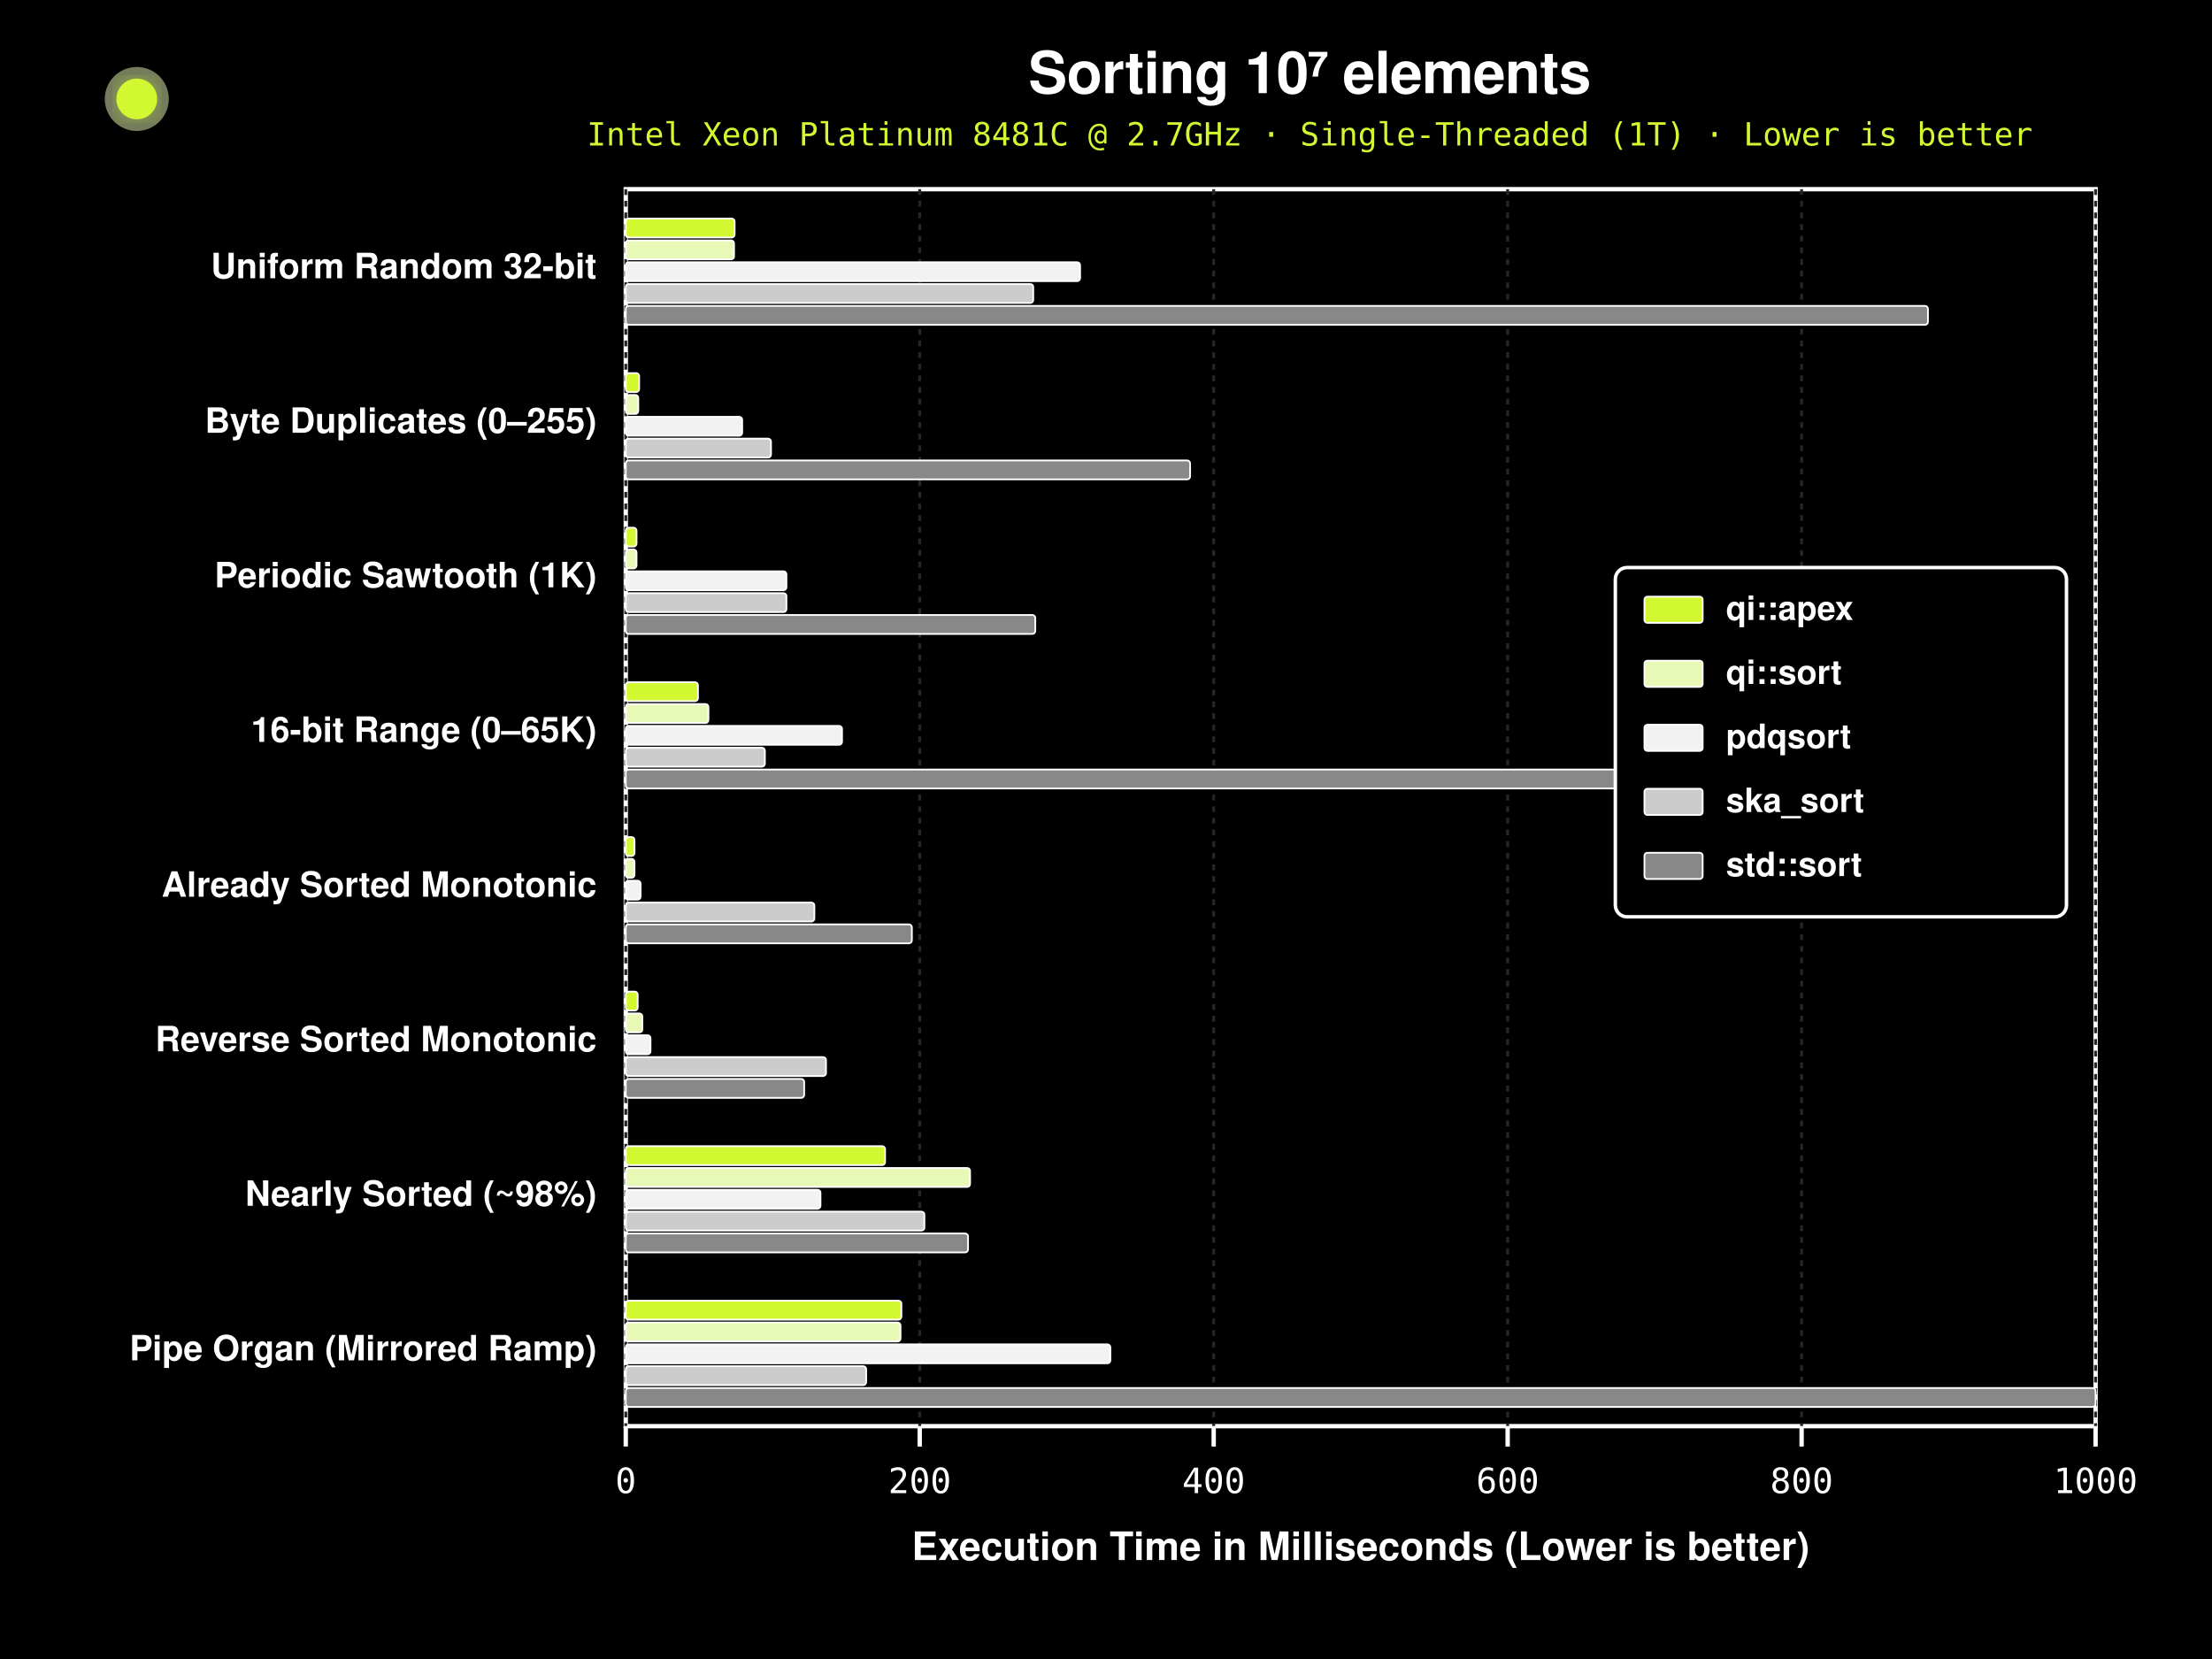
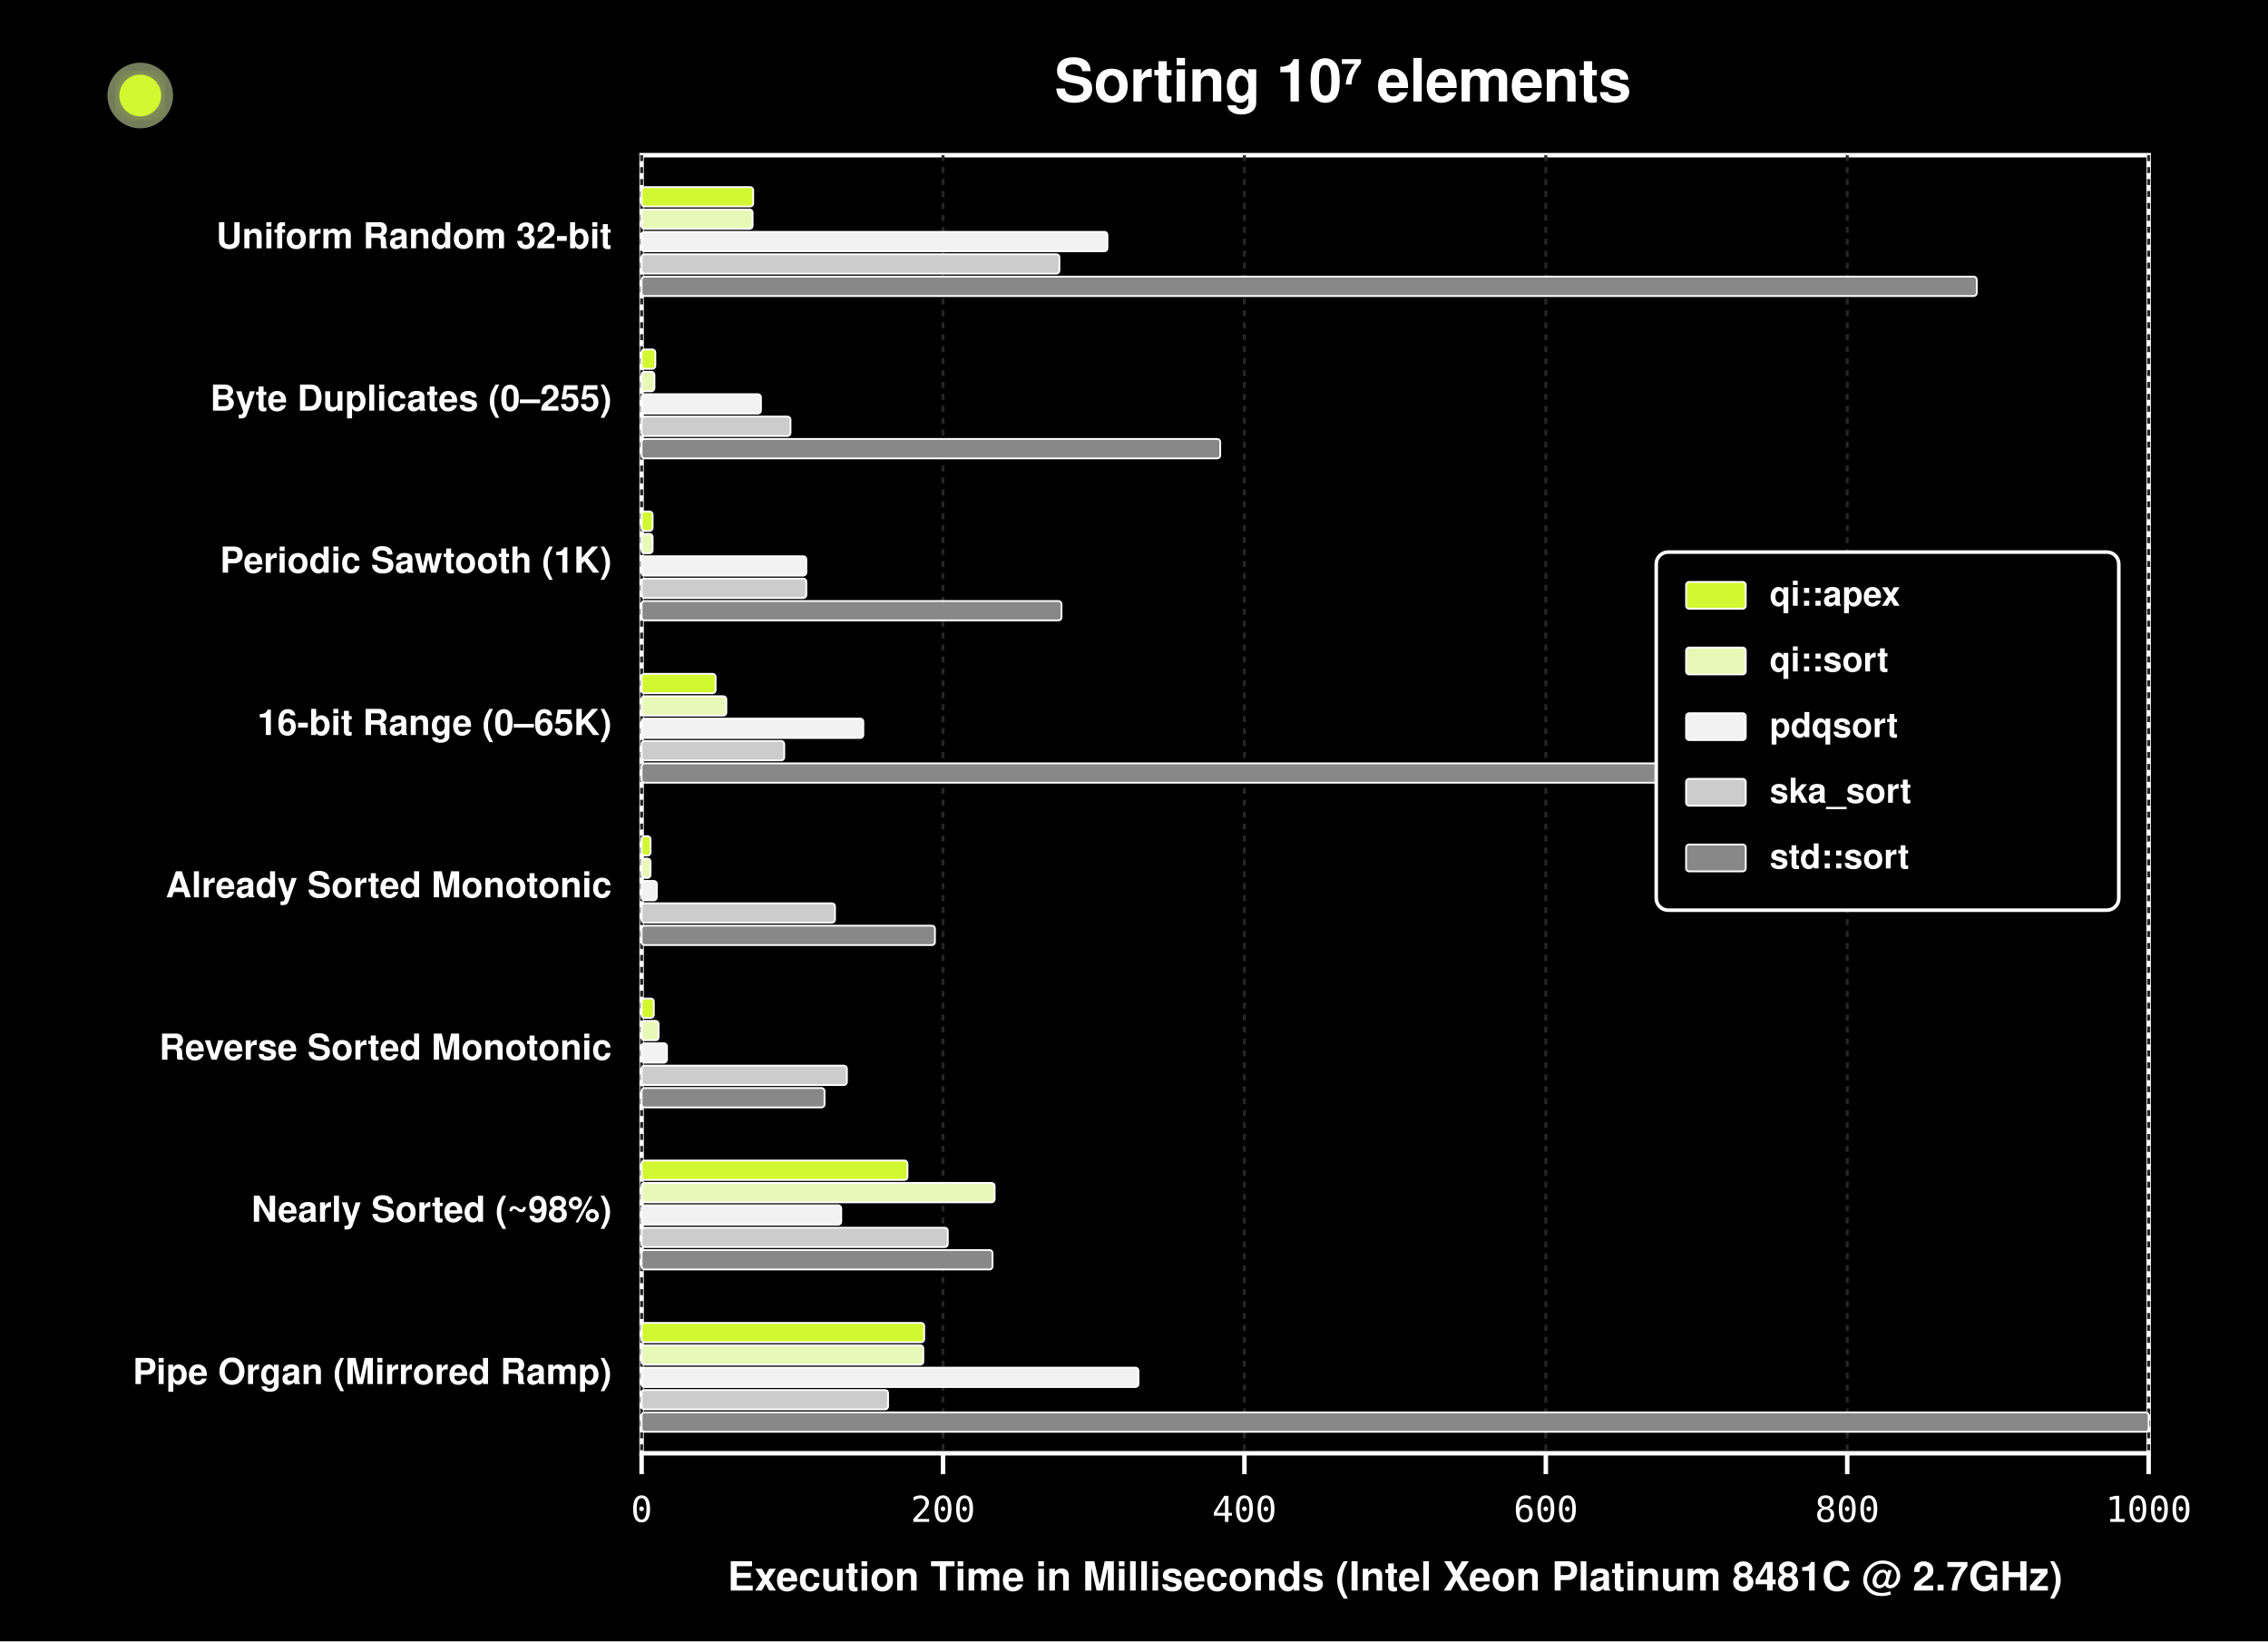
- <svg xmlns="http://www.w3.org/2000/svg" viewBox="0 0 760 570" width="100%" height="100%">
+ <svg xmlns="http://www.w3.org/2000/svg" viewBox="0 0 760 550" width="100%" height="100%">
  <defs>
    <filter id="neonGlow" x="-10%" y="-10%" width="120%" height="120%">
      <feDropShadow dx="0" dy="0" stdDeviation="3" flood-color="#D2F831" flood-opacity="0.4" />
    </filter>
    <style>
      .bg { fill: #000000; }
      .chart-box { fill: #000000; stroke: #FFFFFF; stroke-width: 1.5; }
      .title { font-family: -apple-system, BlinkMacSystemFont, "Segoe UI", Helvetica, Arial, sans-serif; font-size: 20px; font-weight: 700; fill: #FFFFFF; text-anchor: middle; letter-spacing: -0.2px; }
-       .subtitle { font-family: "SF Mono", Monaco, Menlo, Consolas, monospace; font-size: 11px; fill: #D2F831; text-anchor: middle; }
      .axis-title { font-family: -apple-system, BlinkMacSystemFont, "Segoe UI", Helvetica, Arial, sans-serif; font-size: 13.5px; fill: #FFFFFF; font-weight: 600; text-anchor: middle; }
      .y-label { font-family: -apple-system, BlinkMacSystemFont, "Segoe UI", Helvetica, Arial, sans-serif; font-size: 12px; fill: #FFFFFF; font-weight: 600; text-anchor: end; }
      .x-label { font-family: "SF Mono", Monaco, Menlo, Consolas, monospace; font-size: 12px; fill: #FFFFFF; text-anchor: middle; font-weight: 500; }
      .tick { stroke: #FFFFFF; stroke-width: 1.5; }
      .grid { stroke: #262626; stroke-dasharray: 2,2; stroke-width: 1; }
      .legend-box { fill: #000000; stroke: #FFFFFF; stroke-width: 1.2; }
      .legend-text { font-family: -apple-system, BlinkMacSystemFont, "Segoe UI", Helvetica, Arial, sans-serif; font-size: 11.5px; fill: #FFFFFF; font-weight: 600; }
      
      .bar-apex { fill: #D2F831; stroke: #FFFFFF; stroke-width: 0.6; }
      .bar-qisort { fill: #E8F8B6; stroke: #FFFFFF; stroke-width: 0.6; }
      .bar-pdq { fill: #F2F2F2; stroke: #FFFFFF; stroke-width: 0.6; }
      .bar-ska { fill: #CCCCCC; stroke: #FFFFFF; stroke-width: 0.6; }
      .bar-std { fill: #888888; stroke: #FFFFFF; stroke-width: 0.6; }
    </style>
  </defs>
-   <rect width="760" height="570" class="bg" />
-   <g transform="translate(35, 22)">
+   <rect width="760" height="550" class="bg" />
+   <g transform="translate(35, 20)">
    <circle cx="12" cy="12" r="11" fill="#E8F8B6" opacity="0.5" />
    <circle cx="12" cy="12" r="7" fill="#D2F831" filter="url(#neonGlow)" />
  </g>
-   <text x="450" y="32" class="title">Sorting 10⁷ elements</text>
-   <text x="450" y="50" class="subtitle">Intel Xeon Platinum 8481C @ 2.7GHz · Single-Threaded (1T) · Lower is better</text>
-   <rect x="215" y="65" width="505" height="425" class="chart-box" />
-   <line x1="215.0" y1="65" x2="215.0" y2="490" class="grid" />
-   <line x1="215.0" y1="490" x2="215.0" y2="497" class="tick" />
-   <text x="215.0" y="513" class="x-label">0</text>
-   <line x1="316.0" y1="65" x2="316.0" y2="490" class="grid" />
-   <line x1="316.0" y1="490" x2="316.0" y2="497" class="tick" />
-   <text x="316.0" y="513" class="x-label">200</text>
-   <line x1="417.0" y1="65" x2="417.0" y2="490" class="grid" />
-   <line x1="417.0" y1="490" x2="417.0" y2="497" class="tick" />
-   <text x="417.0" y="513" class="x-label">400</text>
-   <line x1="518.0" y1="65" x2="518.0" y2="490" class="grid" />
-   <line x1="518.0" y1="490" x2="518.0" y2="497" class="tick" />
-   <text x="518.0" y="513" class="x-label">600</text>
-   <line x1="619.0" y1="65" x2="619.0" y2="490" class="grid" />
-   <line x1="619.0" y1="490" x2="619.0" y2="497" class="tick" />
-   <text x="619.0" y="513" class="x-label">800</text>
-   <line x1="720.0" y1="65" x2="720.0" y2="490" class="grid" />
-   <line x1="720.0" y1="490" x2="720.0" y2="497" class="tick" />
-   <text x="720.0" y="513" class="x-label">1000</text>
-   <text x="467.5" y="536" class="axis-title">Execution Time in Milliseconds (Lower is better)</text>
-   <text x="205" y="95.6" class="y-label">Uniform Random 32-bit</text>
-   <rect x="215" y="75.1" width="37.4" height="6.5" rx="1" class="bar-apex" />
-   <rect x="215" y="82.6" width="37.2" height="6.5" rx="1" class="bar-qisort" />
-   <rect x="215" y="90.1" width="156.1" height="6.5" rx="1" class="bar-pdq" />
-   <rect x="215" y="97.6" width="140.0" height="6.5" rx="1" class="bar-ska" />
-   <rect x="215" y="105.1" width="447.4" height="6.5" rx="1" class="bar-std" />
-   <text x="205" y="148.7" class="y-label">Byte Duplicates (0–255)</text>
-   <rect x="215" y="128.2" width="4.6" height="6.5" rx="1" class="bar-apex" />
-   <rect x="215" y="135.7" width="4.3" height="6.5" rx="1" class="bar-qisort" />
-   <rect x="215" y="143.2" width="40.0" height="6.5" rx="1" class="bar-pdq" />
-   <rect x="215" y="150.7" width="49.9" height="6.5" rx="1" class="bar-ska" />
-   <rect x="215" y="158.2" width="193.9" height="6.5" rx="1" class="bar-std" />
-   <text x="205" y="201.8" class="y-label">Periodic Sawtooth (1K)</text>
-   <rect x="215" y="181.3" width="3.7" height="6.5" rx="1" class="bar-apex" />
-   <rect x="215" y="188.8" width="3.7" height="6.5" rx="1" class="bar-qisort" />
-   <rect x="215" y="196.3" width="55.2" height="6.5" rx="1" class="bar-pdq" />
-   <rect x="215" y="203.8" width="55.2" height="6.5" rx="1" class="bar-ska" />
-   <rect x="215" y="211.3" width="140.7" height="6.5" rx="1" class="bar-std" />
-   <text x="205" y="254.9" class="y-label">16-bit Range (0–65K)</text>
-   <rect x="215" y="234.4" width="24.8" height="6.5" rx="1" class="bar-apex" />
-   <rect x="215" y="241.9" width="28.4" height="6.5" rx="1" class="bar-qisort" />
-   <rect x="215" y="249.4" width="74.3" height="6.5" rx="1" class="bar-pdq" />
-   <rect x="215" y="256.9" width="47.8" height="6.5" rx="1" class="bar-ska" />
-   <rect x="215" y="264.4" width="347.9" height="6.5" rx="1" class="bar-std" />
-   <text x="205" y="308.1" class="y-label">Already Sorted Monotonic</text>
-   <rect x="215" y="287.6" width="3.0" height="6.5" rx="1" class="bar-apex" />
-   <rect x="215" y="295.1" width="3.0" height="6.5" rx="1" class="bar-qisort" />
-   <rect x="215" y="302.6" width="5.1" height="6.5" rx="1" class="bar-pdq" />
-   <rect x="215" y="310.1" width="64.8" height="6.5" rx="1" class="bar-ska" />
-   <rect x="215" y="317.6" width="98.3" height="6.5" rx="1" class="bar-std" />
-   <text x="205" y="361.2" class="y-label">Reverse Sorted Monotonic</text>
-   <rect x="215" y="340.7" width="4.1" height="6.5" rx="1" class="bar-apex" />
-   <rect x="215" y="348.2" width="5.7" height="6.5" rx="1" class="bar-qisort" />
-   <rect x="215" y="355.7" width="8.5" height="6.5" rx="1" class="bar-pdq" />
-   <rect x="215" y="363.2" width="68.8" height="6.5" rx="1" class="bar-ska" />
-   <rect x="215" y="370.7" width="61.3" height="6.5" rx="1" class="bar-std" />
-   <text x="205" y="414.3" class="y-label">Nearly Sorted (~98%)</text>
-   <rect x="215" y="393.8" width="89.1" height="6.5" rx="1" class="bar-apex" />
-   <rect x="215" y="401.3" width="118.3" height="6.5" rx="1" class="bar-qisort" />
-   <rect x="215" y="408.8" width="66.9" height="6.5" rx="1" class="bar-pdq" />
-   <rect x="215" y="416.3" width="102.6" height="6.5" rx="1" class="bar-ska" />
-   <rect x="215" y="423.8" width="117.6" height="6.5" rx="1" class="bar-std" />
-   <text x="205" y="467.4" class="y-label">Pipe Organ (Mirrored Ramp)</text>
-   <rect x="215" y="446.9" width="94.7" height="6.5" rx="1" class="bar-apex" />
-   <rect x="215" y="454.4" width="94.4" height="6.5" rx="1" class="bar-qisort" />
-   <rect x="215" y="461.9" width="166.5" height="6.5" rx="1" class="bar-pdq" />
-   <rect x="215" y="469.4" width="82.6" height="6.5" rx="1" class="bar-ska" />
-   <rect x="215" y="476.9" width="505.0" height="6.5" rx="1" class="bar-std" />
-   <g transform="translate(555, 195)">
+   <text x="450" y="34" class="title">Sorting 10⁷ elements</text>
+   <rect x="215" y="52" width="505" height="435" class="chart-box" />
+   <line x1="215.0" y1="52" x2="215.0" y2="487" class="grid" />
+   <line x1="215.0" y1="487" x2="215.0" y2="494" class="tick" />
+   <text x="215.0" y="510" class="x-label">0</text>
+   <line x1="316.0" y1="52" x2="316.0" y2="487" class="grid" />
+   <line x1="316.0" y1="487" x2="316.0" y2="494" class="tick" />
+   <text x="316.0" y="510" class="x-label">200</text>
+   <line x1="417.0" y1="52" x2="417.0" y2="487" class="grid" />
+   <line x1="417.0" y1="487" x2="417.0" y2="494" class="tick" />
+   <text x="417.0" y="510" class="x-label">400</text>
+   <line x1="518.0" y1="52" x2="518.0" y2="487" class="grid" />
+   <line x1="518.0" y1="487" x2="518.0" y2="494" class="tick" />
+   <text x="518.0" y="510" class="x-label">600</text>
+   <line x1="619.0" y1="52" x2="619.0" y2="487" class="grid" />
+   <line x1="619.0" y1="487" x2="619.0" y2="494" class="tick" />
+   <text x="619.0" y="510" class="x-label">800</text>
+   <line x1="720.0" y1="52" x2="720.0" y2="487" class="grid" />
+   <line x1="720.0" y1="487" x2="720.0" y2="494" class="tick" />
+   <text x="720.0" y="510" class="x-label">1000</text>
+   <text x="467.5" y="533" class="axis-title">Execution Time in Milliseconds (Intel Xeon Platinum 8481C @ 2.7GHz)</text>
+   <text x="205" y="83.2" class="y-label">Uniform Random 32-bit</text>
+   <rect x="215" y="62.7" width="37.4" height="6.5" rx="1" class="bar-apex" />
+   <rect x="215" y="70.2" width="37.2" height="6.5" rx="1" class="bar-qisort" />
+   <rect x="215" y="77.7" width="156.1" height="6.5" rx="1" class="bar-pdq" />
+   <rect x="215" y="85.2" width="140.0" height="6.5" rx="1" class="bar-ska" />
+   <rect x="215" y="92.7" width="447.4" height="6.5" rx="1" class="bar-std" />
+   <text x="205" y="137.6" class="y-label">Byte Duplicates (0–255)</text>
+   <rect x="215" y="117.1" width="4.6" height="6.5" rx="1" class="bar-apex" />
+   <rect x="215" y="124.6" width="4.3" height="6.5" rx="1" class="bar-qisort" />
+   <rect x="215" y="132.1" width="40.0" height="6.5" rx="1" class="bar-pdq" />
+   <rect x="215" y="139.6" width="49.9" height="6.5" rx="1" class="bar-ska" />
+   <rect x="215" y="147.1" width="193.9" height="6.5" rx="1" class="bar-std" />
+   <text x="205" y="191.9" class="y-label">Periodic Sawtooth (1K)</text>
+   <rect x="215" y="171.4" width="3.7" height="6.5" rx="1" class="bar-apex" />
+   <rect x="215" y="178.9" width="3.7" height="6.5" rx="1" class="bar-qisort" />
+   <rect x="215" y="186.4" width="55.2" height="6.5" rx="1" class="bar-pdq" />
+   <rect x="215" y="193.9" width="55.2" height="6.5" rx="1" class="bar-ska" />
+   <rect x="215" y="201.4" width="140.7" height="6.5" rx="1" class="bar-std" />
+   <text x="205" y="246.3" class="y-label">16-bit Range (0–65K)</text>
+   <rect x="215" y="225.8" width="24.8" height="6.5" rx="1" class="bar-apex" />
+   <rect x="215" y="233.3" width="28.4" height="6.5" rx="1" class="bar-qisort" />
+   <rect x="215" y="240.8" width="74.3" height="6.5" rx="1" class="bar-pdq" />
+   <rect x="215" y="248.3" width="47.8" height="6.5" rx="1" class="bar-ska" />
+   <rect x="215" y="255.8" width="347.9" height="6.5" rx="1" class="bar-std" />
+   <text x="205" y="300.7" class="y-label">Already Sorted Monotonic</text>
+   <rect x="215" y="280.2" width="3.0" height="6.5" rx="1" class="bar-apex" />
+   <rect x="215" y="287.7" width="3.0" height="6.5" rx="1" class="bar-qisort" />
+   <rect x="215" y="295.2" width="5.1" height="6.5" rx="1" class="bar-pdq" />
+   <rect x="215" y="302.7" width="64.8" height="6.5" rx="1" class="bar-ska" />
+   <rect x="215" y="310.2" width="98.3" height="6.5" rx="1" class="bar-std" />
+   <text x="205" y="355.1" class="y-label">Reverse Sorted Monotonic</text>
+   <rect x="215" y="334.6" width="4.1" height="6.5" rx="1" class="bar-apex" />
+   <rect x="215" y="342.1" width="5.7" height="6.5" rx="1" class="bar-qisort" />
+   <rect x="215" y="349.6" width="8.5" height="6.5" rx="1" class="bar-pdq" />
+   <rect x="215" y="357.1" width="68.8" height="6.5" rx="1" class="bar-ska" />
+   <rect x="215" y="364.6" width="61.3" height="6.5" rx="1" class="bar-std" />
+   <text x="205" y="409.4" class="y-label">Nearly Sorted (~98%)</text>
+   <rect x="215" y="388.9" width="89.1" height="6.5" rx="1" class="bar-apex" />
+   <rect x="215" y="396.4" width="118.3" height="6.5" rx="1" class="bar-qisort" />
+   <rect x="215" y="403.9" width="66.9" height="6.5" rx="1" class="bar-pdq" />
+   <rect x="215" y="411.4" width="102.6" height="6.5" rx="1" class="bar-ska" />
+   <rect x="215" y="418.9" width="117.6" height="6.5" rx="1" class="bar-std" />
+   <text x="205" y="463.8" class="y-label">Pipe Organ (Mirrored Ramp)</text>
+   <rect x="215" y="443.3" width="94.7" height="6.5" rx="1" class="bar-apex" />
+   <rect x="215" y="450.8" width="94.4" height="6.5" rx="1" class="bar-qisort" />
+   <rect x="215" y="458.3" width="166.5" height="6.5" rx="1" class="bar-pdq" />
+   <rect x="215" y="465.8" width="82.6" height="6.5" rx="1" class="bar-ska" />
+   <rect x="215" y="473.3" width="505.0" height="6.5" rx="1" class="bar-std" />
+   <g transform="translate(555, 185)">
    <rect width="155" height="120" rx="4" class="legend-box" />
    <rect x="10" y="10" width="20" height="9" rx="1" class="bar-apex" />
    <text x="38" y="18" class="legend-text">qi::apex</text>
    <rect x="10" y="32" width="20" height="9" rx="1" class="bar-qisort" />
    <text x="38" y="40" class="legend-text">qi::sort</text>
    <rect x="10" y="54" width="20" height="9" rx="1" class="bar-pdq" />
    <text x="38" y="62" class="legend-text">pdqsort</text>
    <rect x="10" y="76" width="20" height="9" rx="1" class="bar-ska" />
    <text x="38" y="84" class="legend-text">ska_sort</text>
    <rect x="10" y="98" width="20" height="9" rx="1" class="bar-std" />
    <text x="38" y="106" class="legend-text">std::sort</text>
  </g>
</svg>
